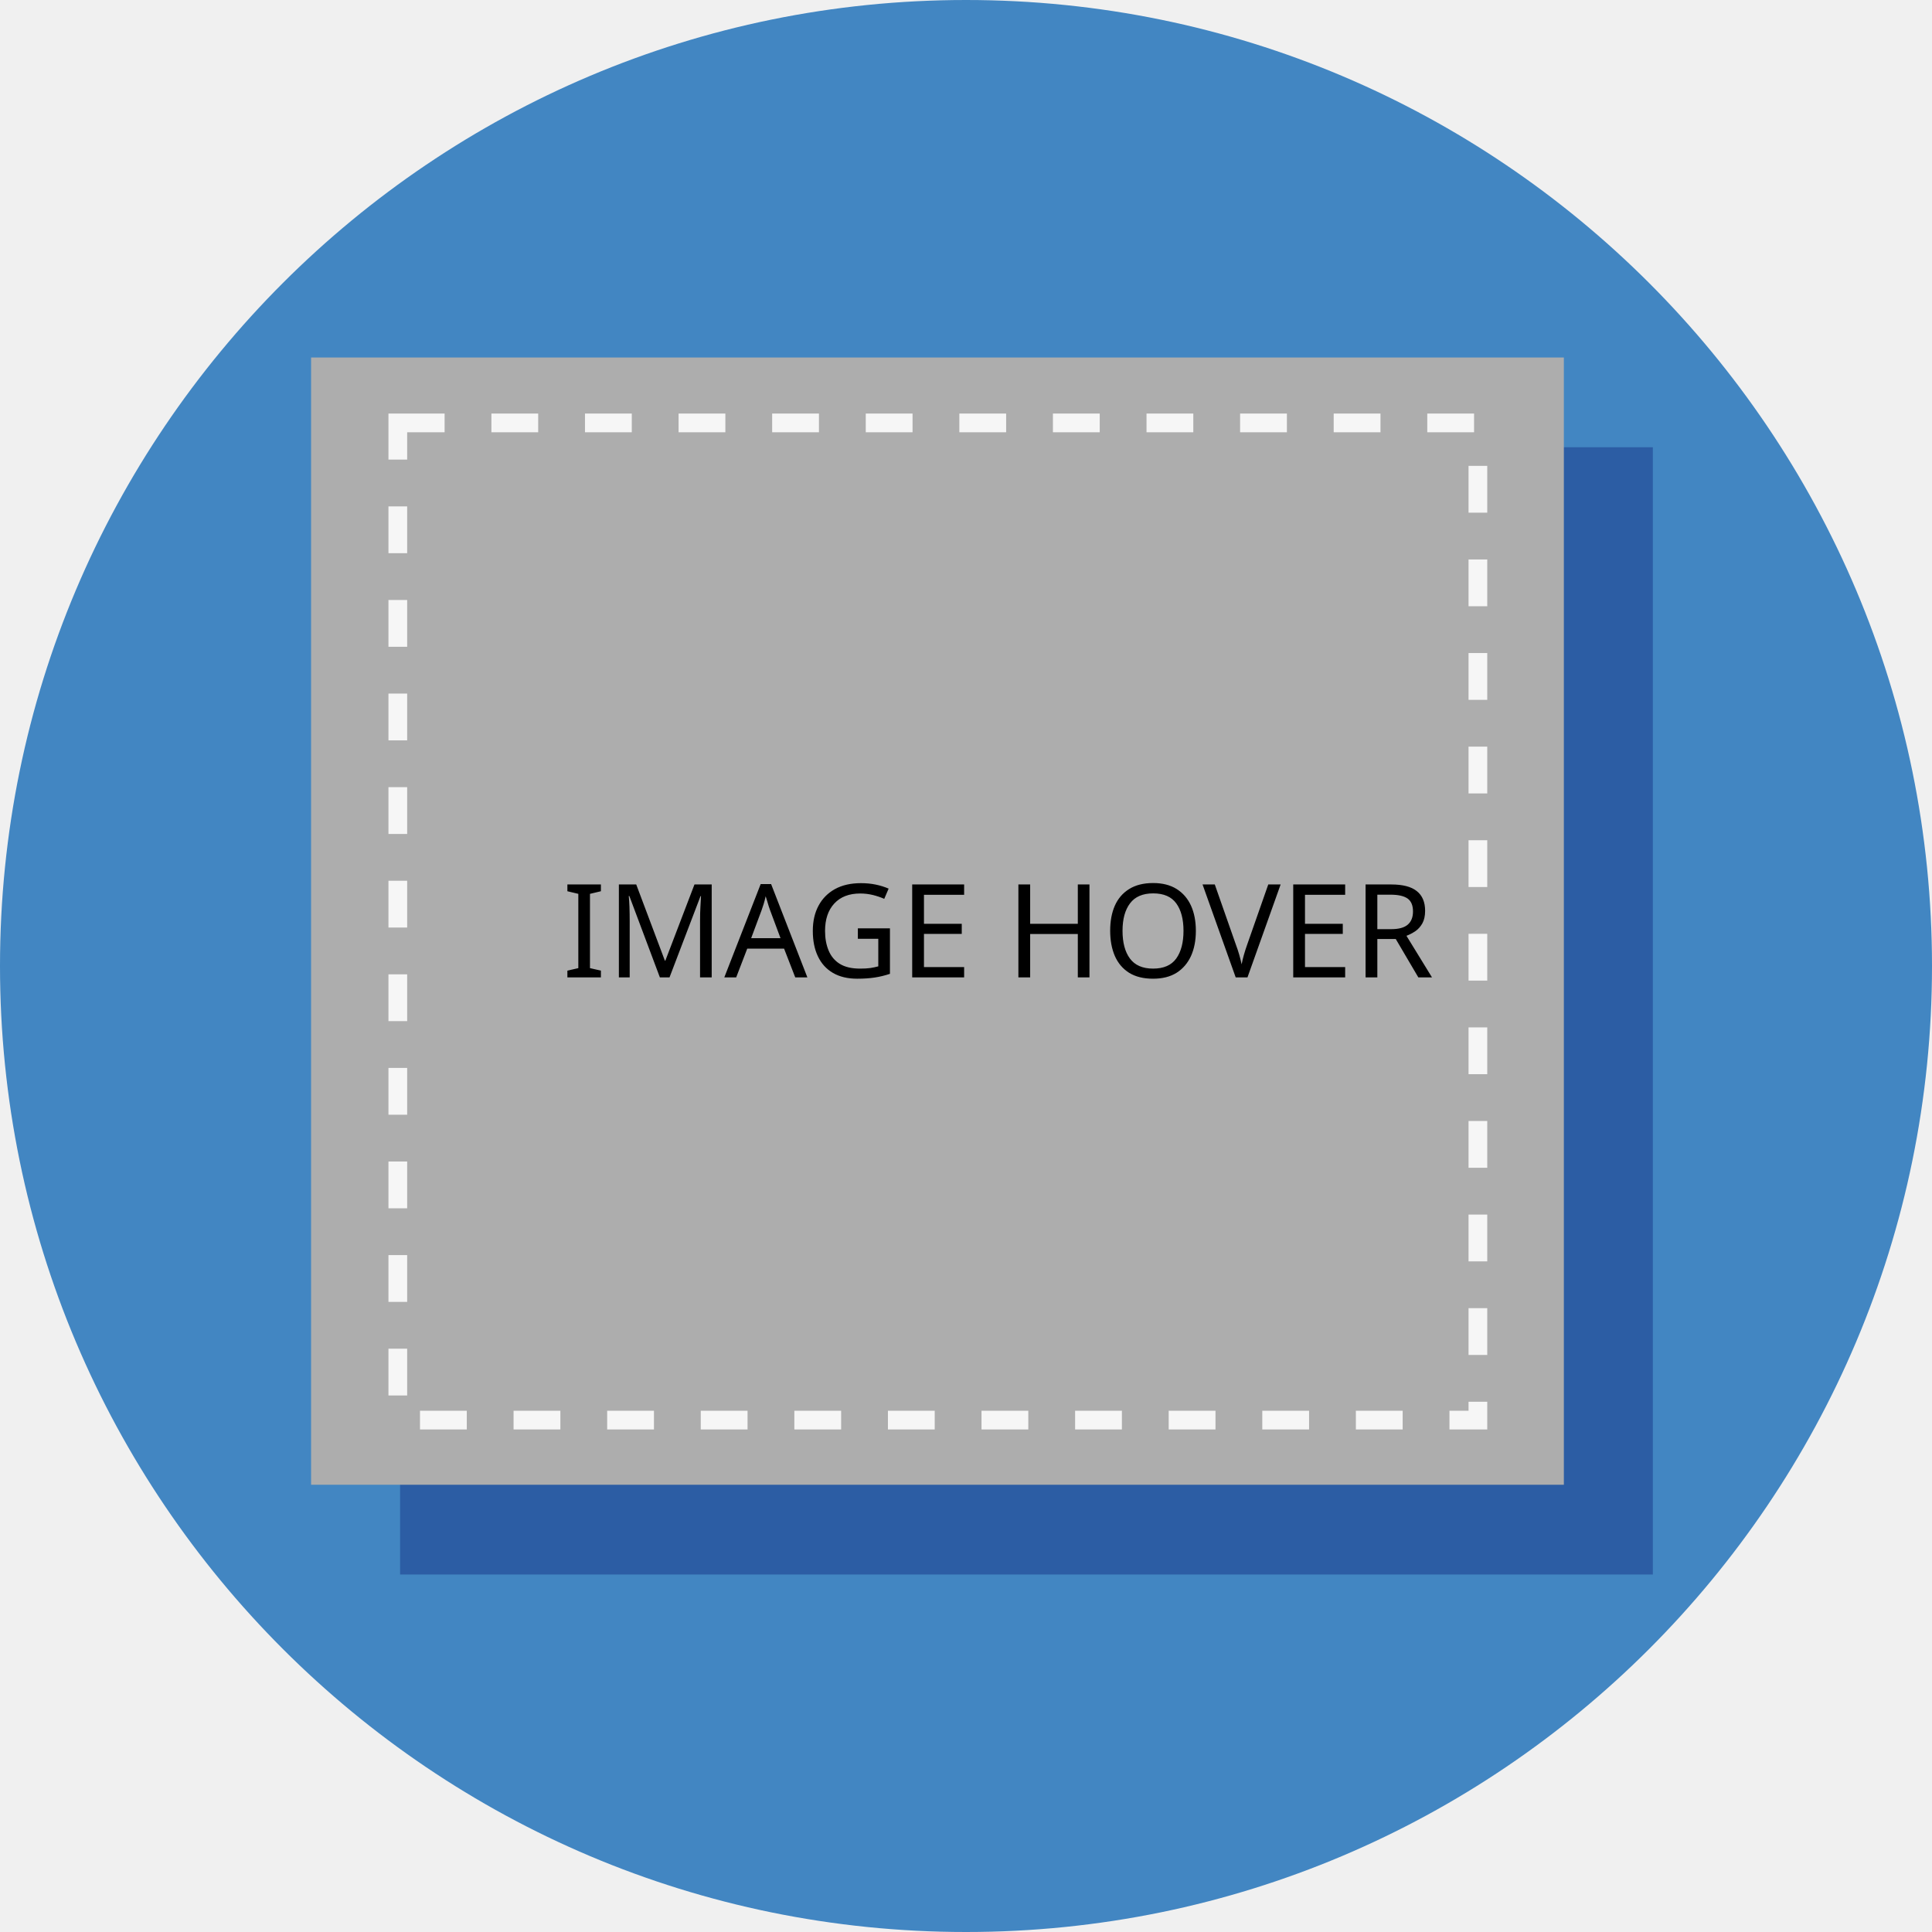
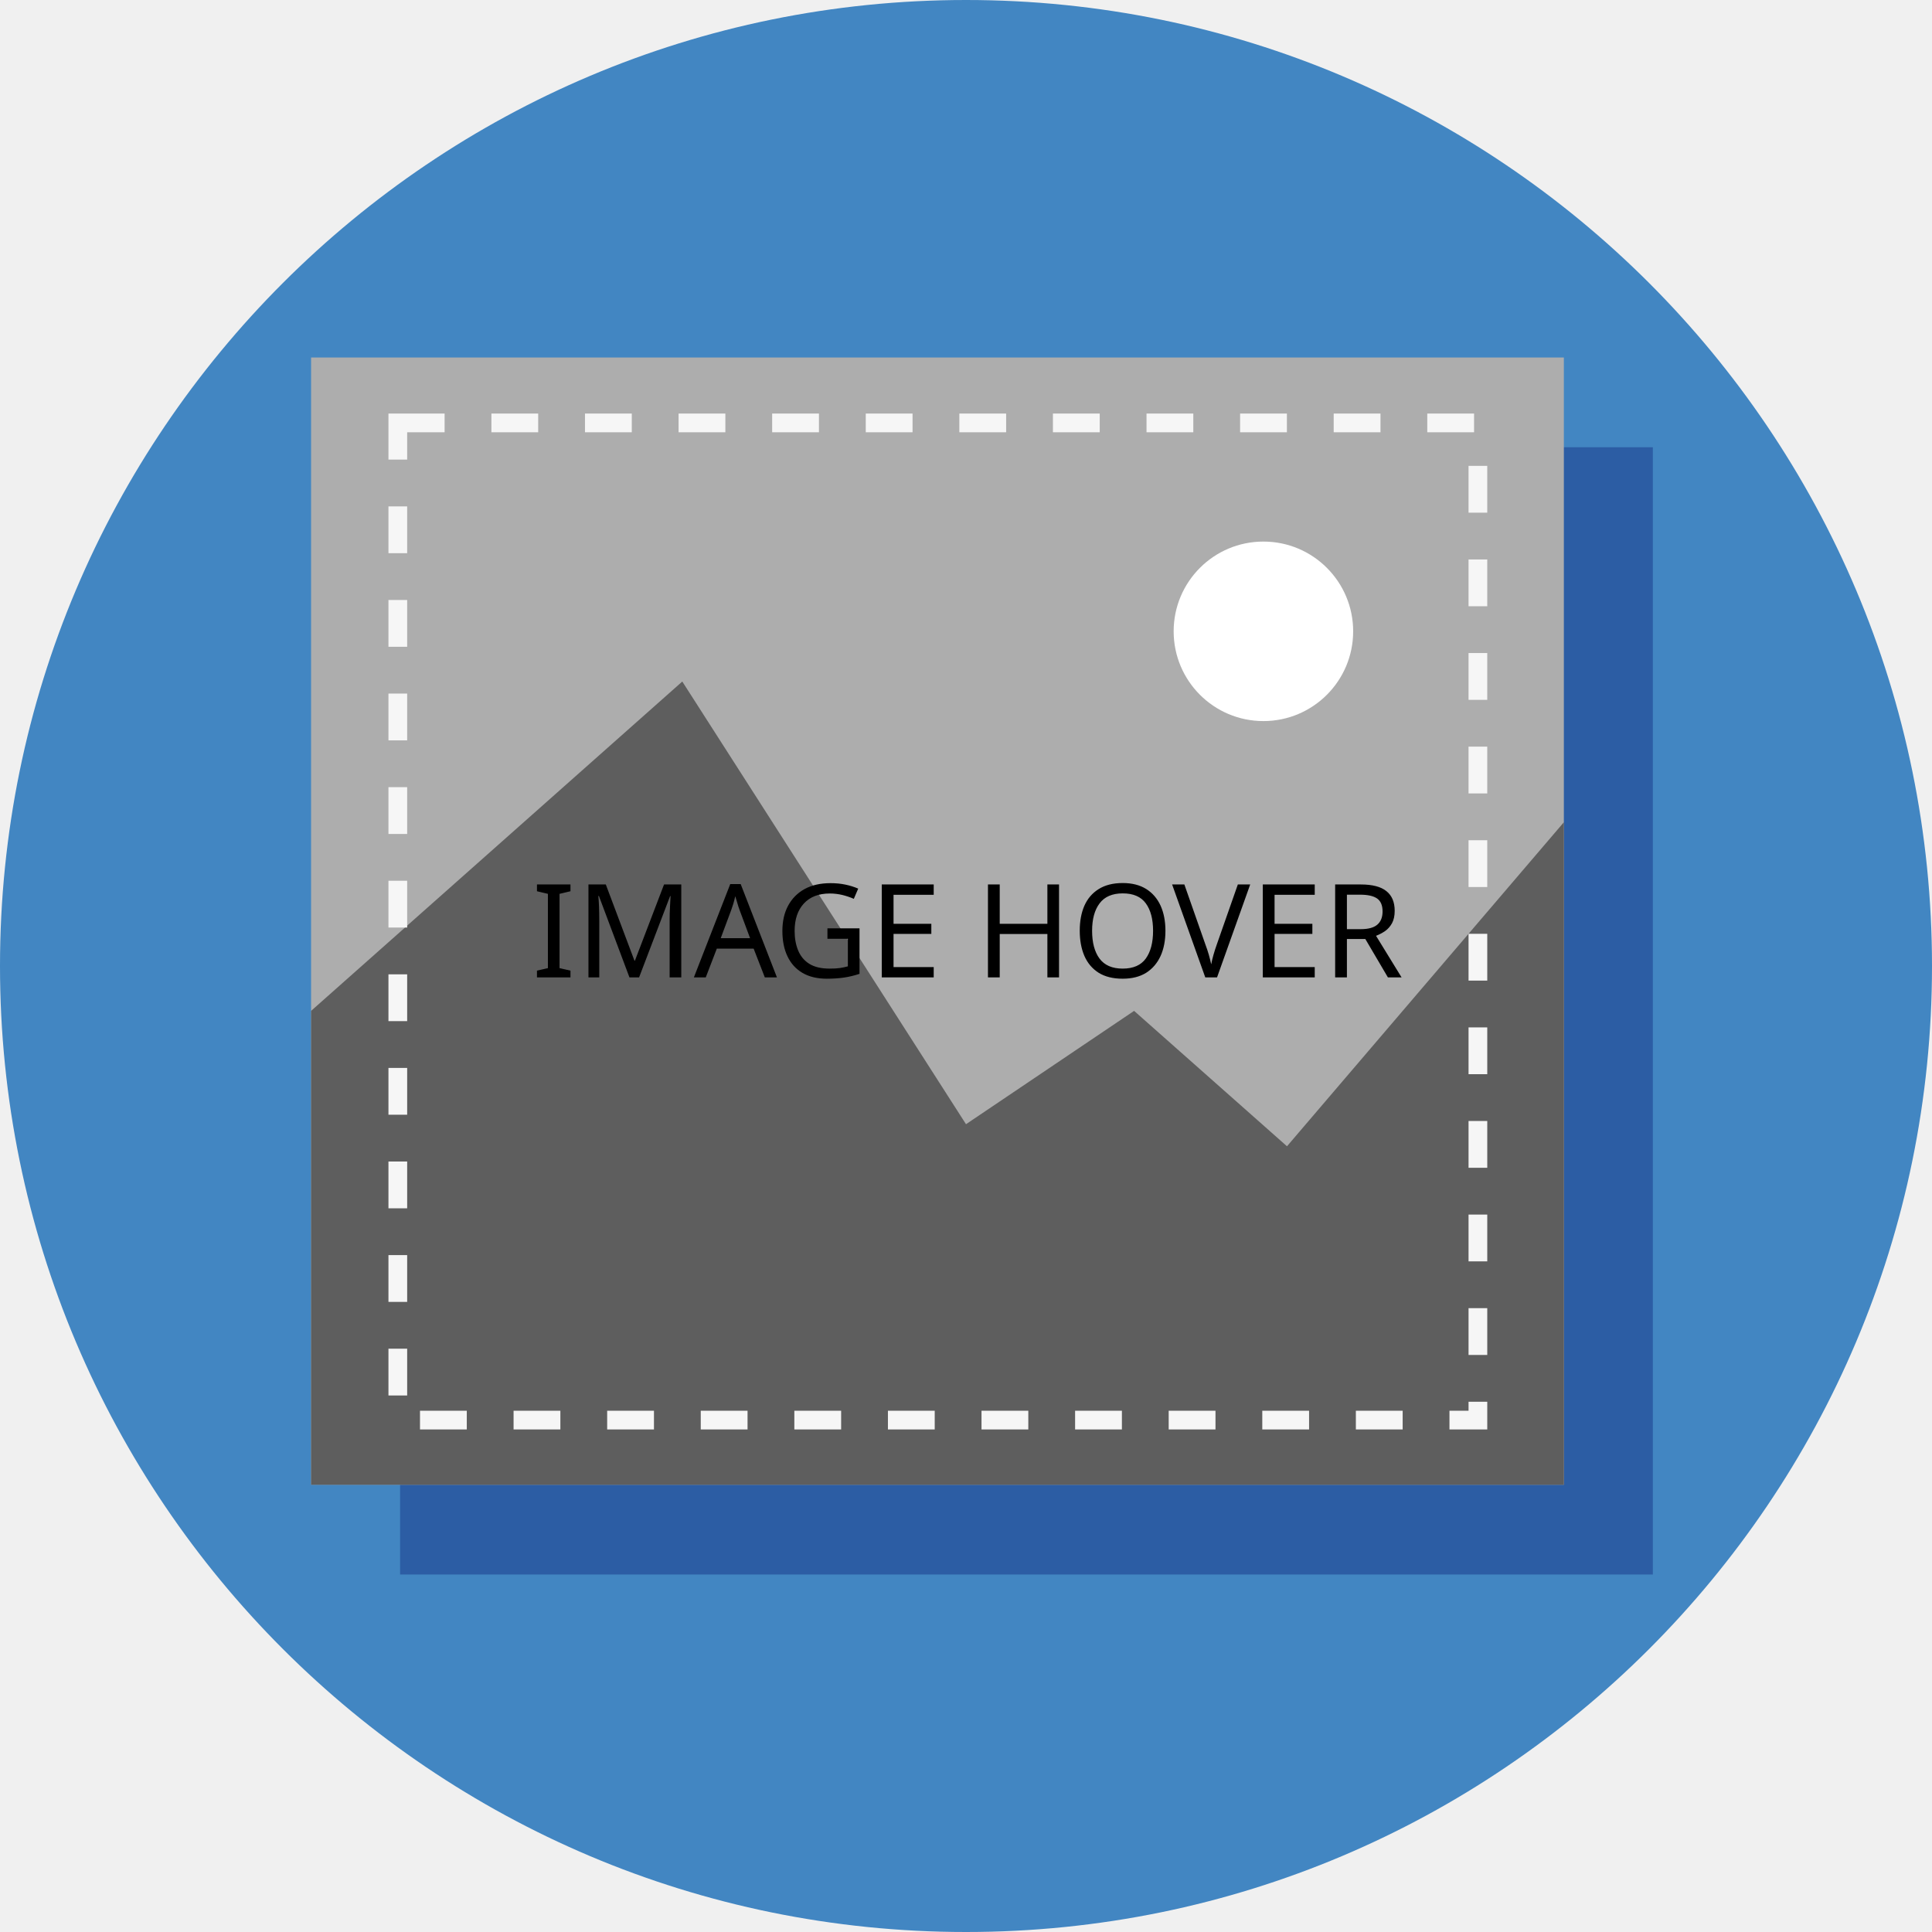
<svg xmlns="http://www.w3.org/2000/svg" version="1.1" id="Ebene_1" x="0px" y="0px" viewBox="0 0 254 254" style="enable-background:new 0 0 254 254;" xml:space="preserve">
  <style type="text/css">
	.st0{fill:#4286C2;}
	.st1{fill:#2C5DA4;}
	.st2{fill:#ADADAD;}
- 	.st3{fill:none;stroke:#F6F6F6;stroke-width:2.461;stroke-dasharray:6.152;}
- 	.st4{font-family:'MyriadPro-Bold';}
- 	.st5{font-size:17.108px;}
+ 	.st3{fill:#5E5E5E;}
+ 	.st4{fill:none;stroke:#F6F6F6;stroke-width:2.461;stroke-dasharray:6.152;}
+ 	.st5{font-family:'MyriadPro-Bold';}
+ 	.st6{font-size:17.108px;}
+ 	.st7{fill:#FFFFFF;}
</style>
-   <g>
-     <circle class="st0" cx="127" cy="127" r="127" />
-     <rect x="52.6" y="58.8" class="st1" width="164.7" height="148.2" />
-     <rect x="40.9" y="47" class="st2" width="164.7" height="148.2" />
-     <rect x="52.3" y="55.6" class="st3" width="142" height="131.1" />
-   </g>
-   <text transform="matrix(1 0 0 1 73.9072 128.4991)" class="st4 st5">IMAGE HOVER</text>
+   <circle class="st0" cx="127" cy="127" r="127" />
+   <rect x="52.6" y="58.8" class="st1" width="164.7" height="148.2" />
+   <rect x="40.9" y="47" class="st2" width="164.7" height="148.2" />
+   <polygon class="st3" points="40.9,132.9 89.7,89.6 127,147.8 149.1,132.9 169.2,150.7 205.6,108.1 205.6,195.2 40.9,195.2 " />
+   <rect x="52.3" y="55.6" class="st4" width="142" height="131.1" />
+   <text transform="matrix(1 0 0 1 69.907 128.4991)" class="st5 st6">IMAGE HOVER</text>
+   <circle class="st7" cx="166.1" cy="83" r="11.8" />
</svg>
